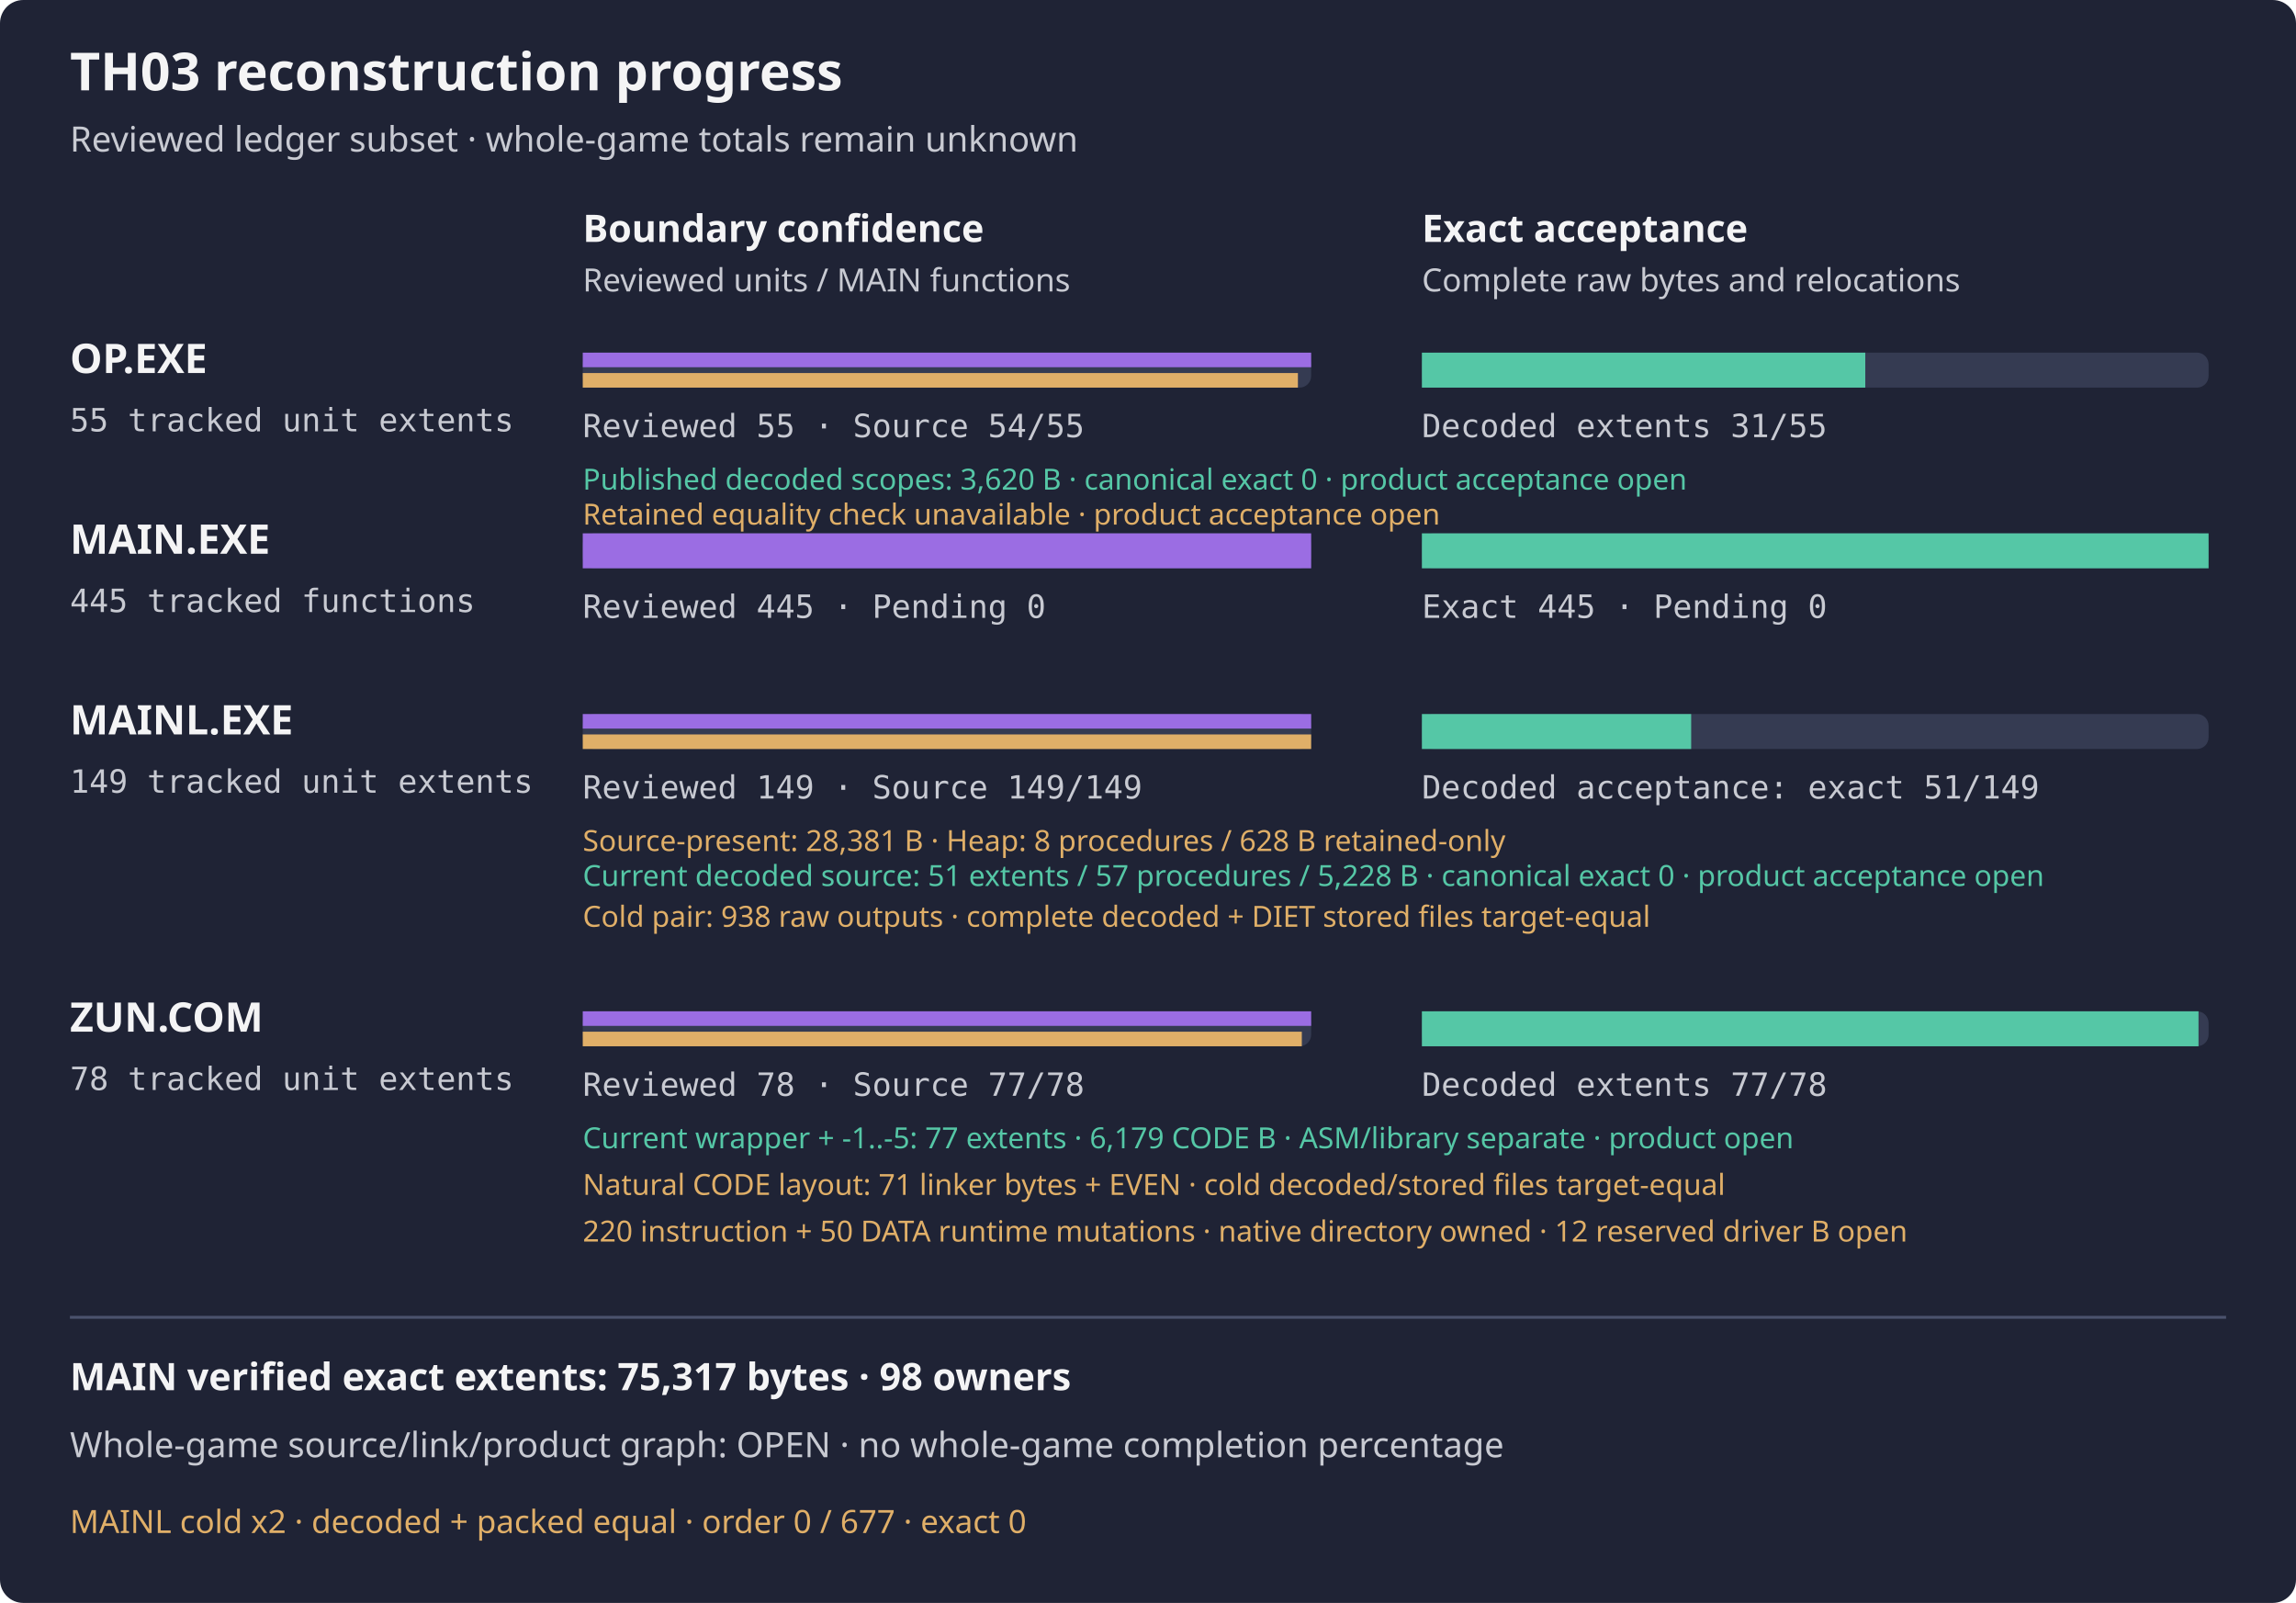
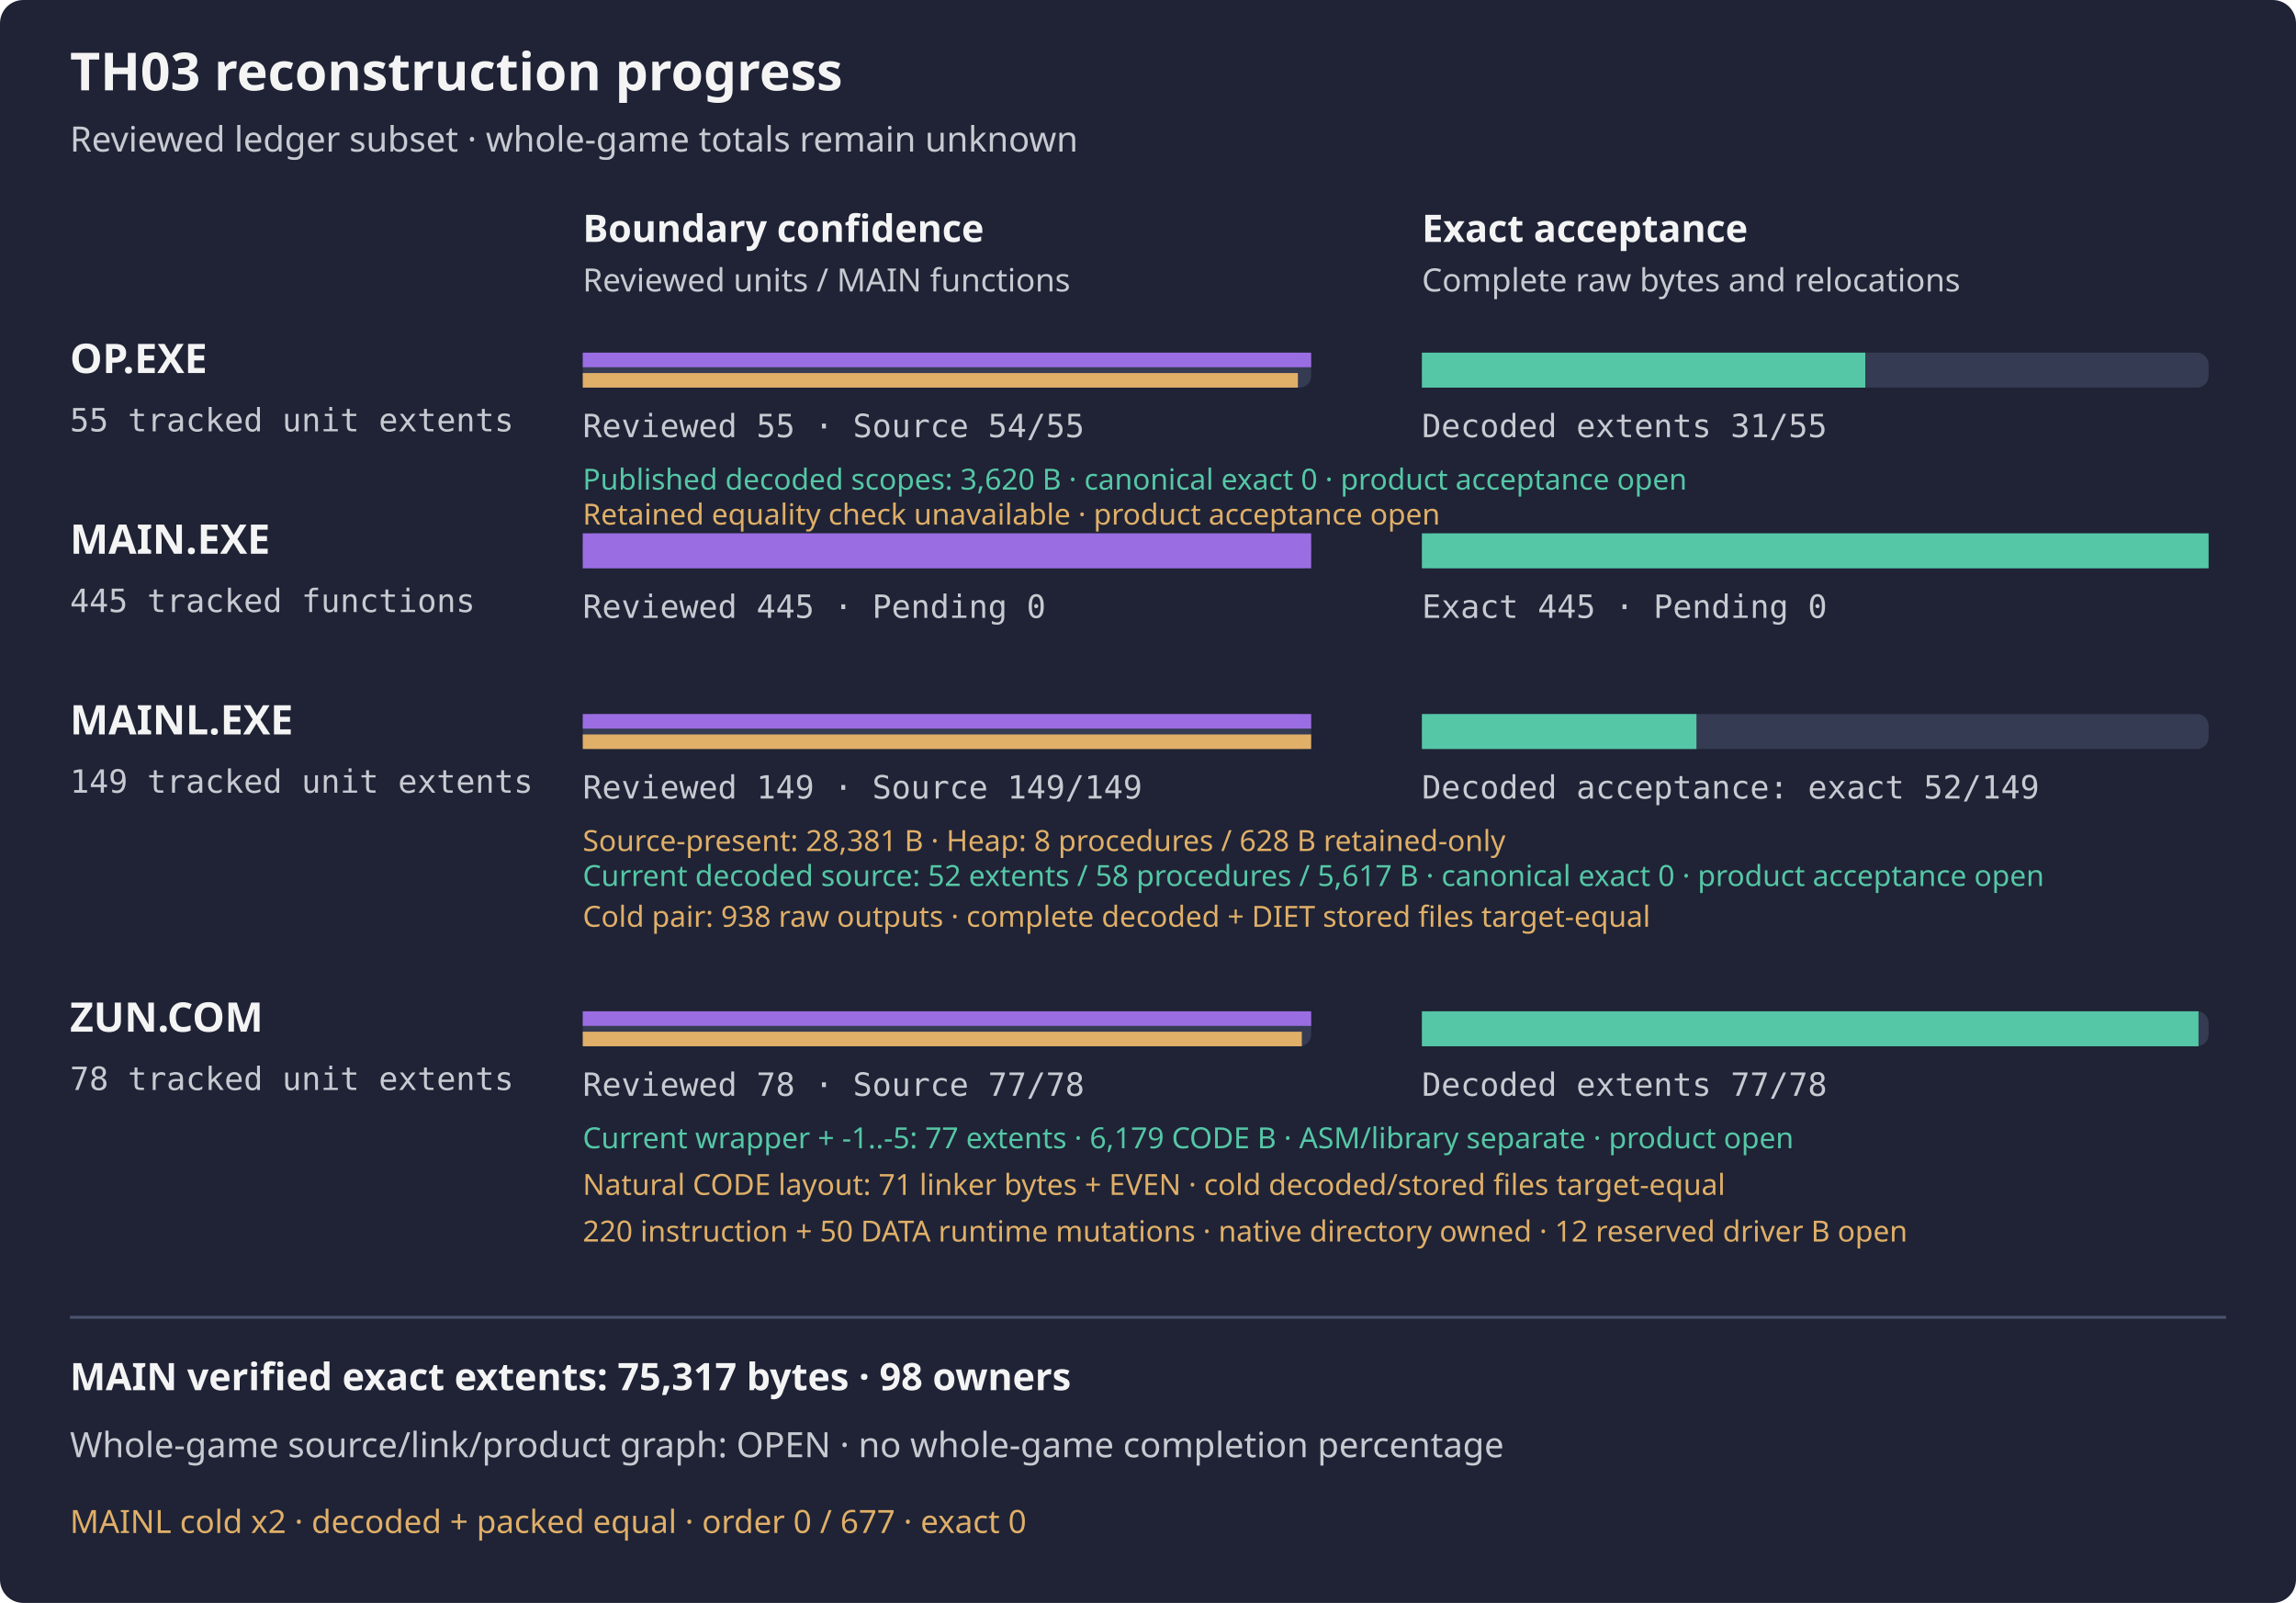
<svg xmlns="http://www.w3.org/2000/svg" width="788" height="550" viewBox="0 0 788 550" role="img" aria-label="TH03 reviewed subset reconstruction progress">
  <rect width="788" height="550" rx="8" fill="#1f2335" />
  <text x="24" y="31" fill="#f4f4f5" font-family="sans-serif" font-size="18" font-weight="600">TH03 reconstruction progress</text>
  <text x="24" y="52" fill="#c8cad2" font-family="sans-serif" font-size="12">Reviewed ledger subset · whole-game totals remain unknown</text>
  <text x="200" y="83" fill="#f4f4f5" font-family="sans-serif" font-size="13" font-weight="600">Boundary confidence</text>
  <text x="488" y="83" fill="#f4f4f5" font-family="sans-serif" font-size="13" font-weight="600">Exact acceptance</text>
  <text x="200" y="100" fill="#c8cad2" font-family="sans-serif" font-size="11">Reviewed units / MAIN functions</text>
  <text x="488" y="100" fill="#c8cad2" font-family="sans-serif" font-size="11">Complete raw bytes and relocations</text>
  <g aria-label="OP.EXE bars count tracked unit extents, not functions; source-present is not exact">
    <text x="24" y="128" fill="#f4f4f5" font-family="sans-serif" font-size="14" font-weight="600">OP.EXE</text>
    <text x="24" y="148" fill="#c8cad2" font-family="monospace" font-size="11">55 tracked unit extents</text>
    <rect x="200" y="121" width="250" height="12" rx="4" fill="#353b52" />
    <rect x="488" y="121" width="270" height="12" rx="4" fill="#353b52" />
    <rect x="200" y="121" width="250.00" height="5" fill="#9b6de3" />
    <rect x="200" y="128" width="245.45" height="5" fill="#e0af68" />
    <rect x="488" y="121" width="152.18" height="12" fill="#55c7a6" />
    <text x="200" y="150" fill="#c8cad2" font-family="monospace" font-size="11">Reviewed 55 · Source 54/55</text>
    <text x="488" y="150" fill="#c8cad2" font-family="monospace" font-size="11">Decoded extents 31/55</text>
  </g>
  <text x="200" y="168" fill="#55c7a6" font-family="sans-serif" font-size="10">Published decoded scopes: 3,620 B · canonical exact 0 · product acceptance open</text>
  <text x="200" y="180" fill="#e0af68" font-family="sans-serif" font-size="10">Retained equality check unavailable · product acceptance open</text>
  <text x="24" y="190" fill="#f4f4f5" font-family="sans-serif" font-size="14" font-weight="600">MAIN.EXE</text>
  <text x="24" y="210" fill="#c8cad2" font-family="monospace" font-size="11">445 tracked functions</text>
  <rect x="200" y="183" width="250" height="12" rx="4" fill="#353b52" />
  <rect x="488" y="183" width="270" height="12" rx="4" fill="#353b52" />
  <rect x="200" y="183" width="250.00" height="12" fill="#9b6de3" />
  <rect x="488" y="183" width="270.00" height="12" fill="#55c7a6" />
  <text x="200" y="212" fill="#c8cad2" font-family="monospace" font-size="11">Reviewed 445 · Pending 0</text>
  <text x="488" y="212" fill="#c8cad2" font-family="monospace" font-size="11">Exact 445 · Pending 0</text>
  <g aria-label="MAINL bars count tracked unit extents, not functions; source-present is not exact">
    <text x="24" y="252" fill="#f4f4f5" font-family="sans-serif" font-size="14" font-weight="600">MAINL.EXE</text>
    <text x="24" y="272" fill="#c8cad2" font-family="monospace" font-size="11">149 tracked unit extents</text>
    <rect x="200" y="245" width="250" height="12" rx="4" fill="#353b52" />
    <rect x="488" y="245" width="270" height="12" rx="4" fill="#353b52" />
    <rect x="200" y="245" width="250.00" height="5" fill="#9b6de3" />
    <rect x="200" y="252" width="250.00" height="5" fill="#e0af68" />
-     <rect x="488" y="245" width="92.42" height="12" fill="#55c7a6" />
+     <rect x="488" y="245" width="94.23" height="12" fill="#55c7a6" />
    <text x="200" y="274" fill="#c8cad2" font-family="monospace" font-size="11">Reviewed 149 · Source 149/149</text>
-     <text x="488" y="274" fill="#c8cad2" font-family="monospace" font-size="11">Decoded acceptance: exact 51/149</text>
+     <text x="488" y="274" fill="#c8cad2" font-family="monospace" font-size="11">Decoded acceptance: exact 52/149</text>
    <text x="200" y="292" fill="#e0af68" font-family="sans-serif" font-size="10">Source-present: 28,381 B · Heap: 8 procedures / 628 B retained-only</text>
  </g>
-   <text x="200" y="304" fill="#55c7a6" font-family="sans-serif" font-size="10">Current decoded source: 51 extents / 57 procedures / 5,228 B · canonical exact 0 · product acceptance open</text>
+   <text x="200" y="304" fill="#55c7a6" font-family="sans-serif" font-size="10">Current decoded source: 52 extents / 58 procedures / 5,617 B · canonical exact 0 · product acceptance open</text>
  <text x="200" y="318" fill="#e0af68" font-family="sans-serif" font-size="10">Cold pair: 938 raw outputs · complete decoded + DIET stored files target-equal</text>
  <g aria-label="ZUN.COM bars count tracked unit extents, not functions; source-present is not exact">
    <text x="24" y="354" fill="#f4f4f5" font-family="sans-serif" font-size="14" font-weight="600">ZUN.COM</text>
    <text x="24" y="374" fill="#c8cad2" font-family="monospace" font-size="11">78 tracked unit extents</text>
    <rect x="200" y="347" width="250" height="12" rx="4" fill="#353b52" />
    <rect x="488" y="347" width="270" height="12" rx="4" fill="#353b52" />
    <rect x="200" y="347" width="250.00" height="5" fill="#9b6de3" />
    <rect x="200" y="354" width="246.79" height="5" fill="#e0af68" />
    <rect x="488" y="347" width="266.54" height="12" fill="#55c7a6" />
    <text x="200" y="376" fill="#c8cad2" font-family="monospace" font-size="11">Reviewed 78 · Source 77/78</text>
    <text x="488" y="376" fill="#c8cad2" font-family="monospace" font-size="11">Decoded extents 77/78</text>
  </g>
  <text x="200" y="394" fill="#55c7a6" font-family="sans-serif" font-size="10">Current wrapper + -1..-5: 77 extents · 6,179 CODE B · ASM/library separate · product open</text>
  <text x="200" y="410" fill="#e0af68" font-family="sans-serif" font-size="10">Natural CODE layout: 71 linker bytes + EVEN · cold decoded/stored files target-equal</text>
  <text x="200" y="426" fill="#e0af68" font-family="sans-serif" font-size="10">220 instruction + 50 DATA runtime mutations · native directory owned · 12 reserved driver B open</text>
  <path d="M24 452 H764" stroke="#4b526d" />
  <text x="24" y="477" fill="#f4f4f5" font-family="sans-serif" font-size="13" font-weight="600">MAIN verified exact extents: 75,317 bytes · 98 owners</text>
  <text x="24" y="500" fill="#c8cad2" font-family="sans-serif" font-size="12">Whole-game source/link/product graph: OPEN · no whole-game completion percentage</text>
  <text x="24" y="526" fill="#e0af68" font-family="sans-serif" font-size="11">MAINL cold x2 · decoded + packed equal · order 0 / 677 · exact 0</text>
</svg>
